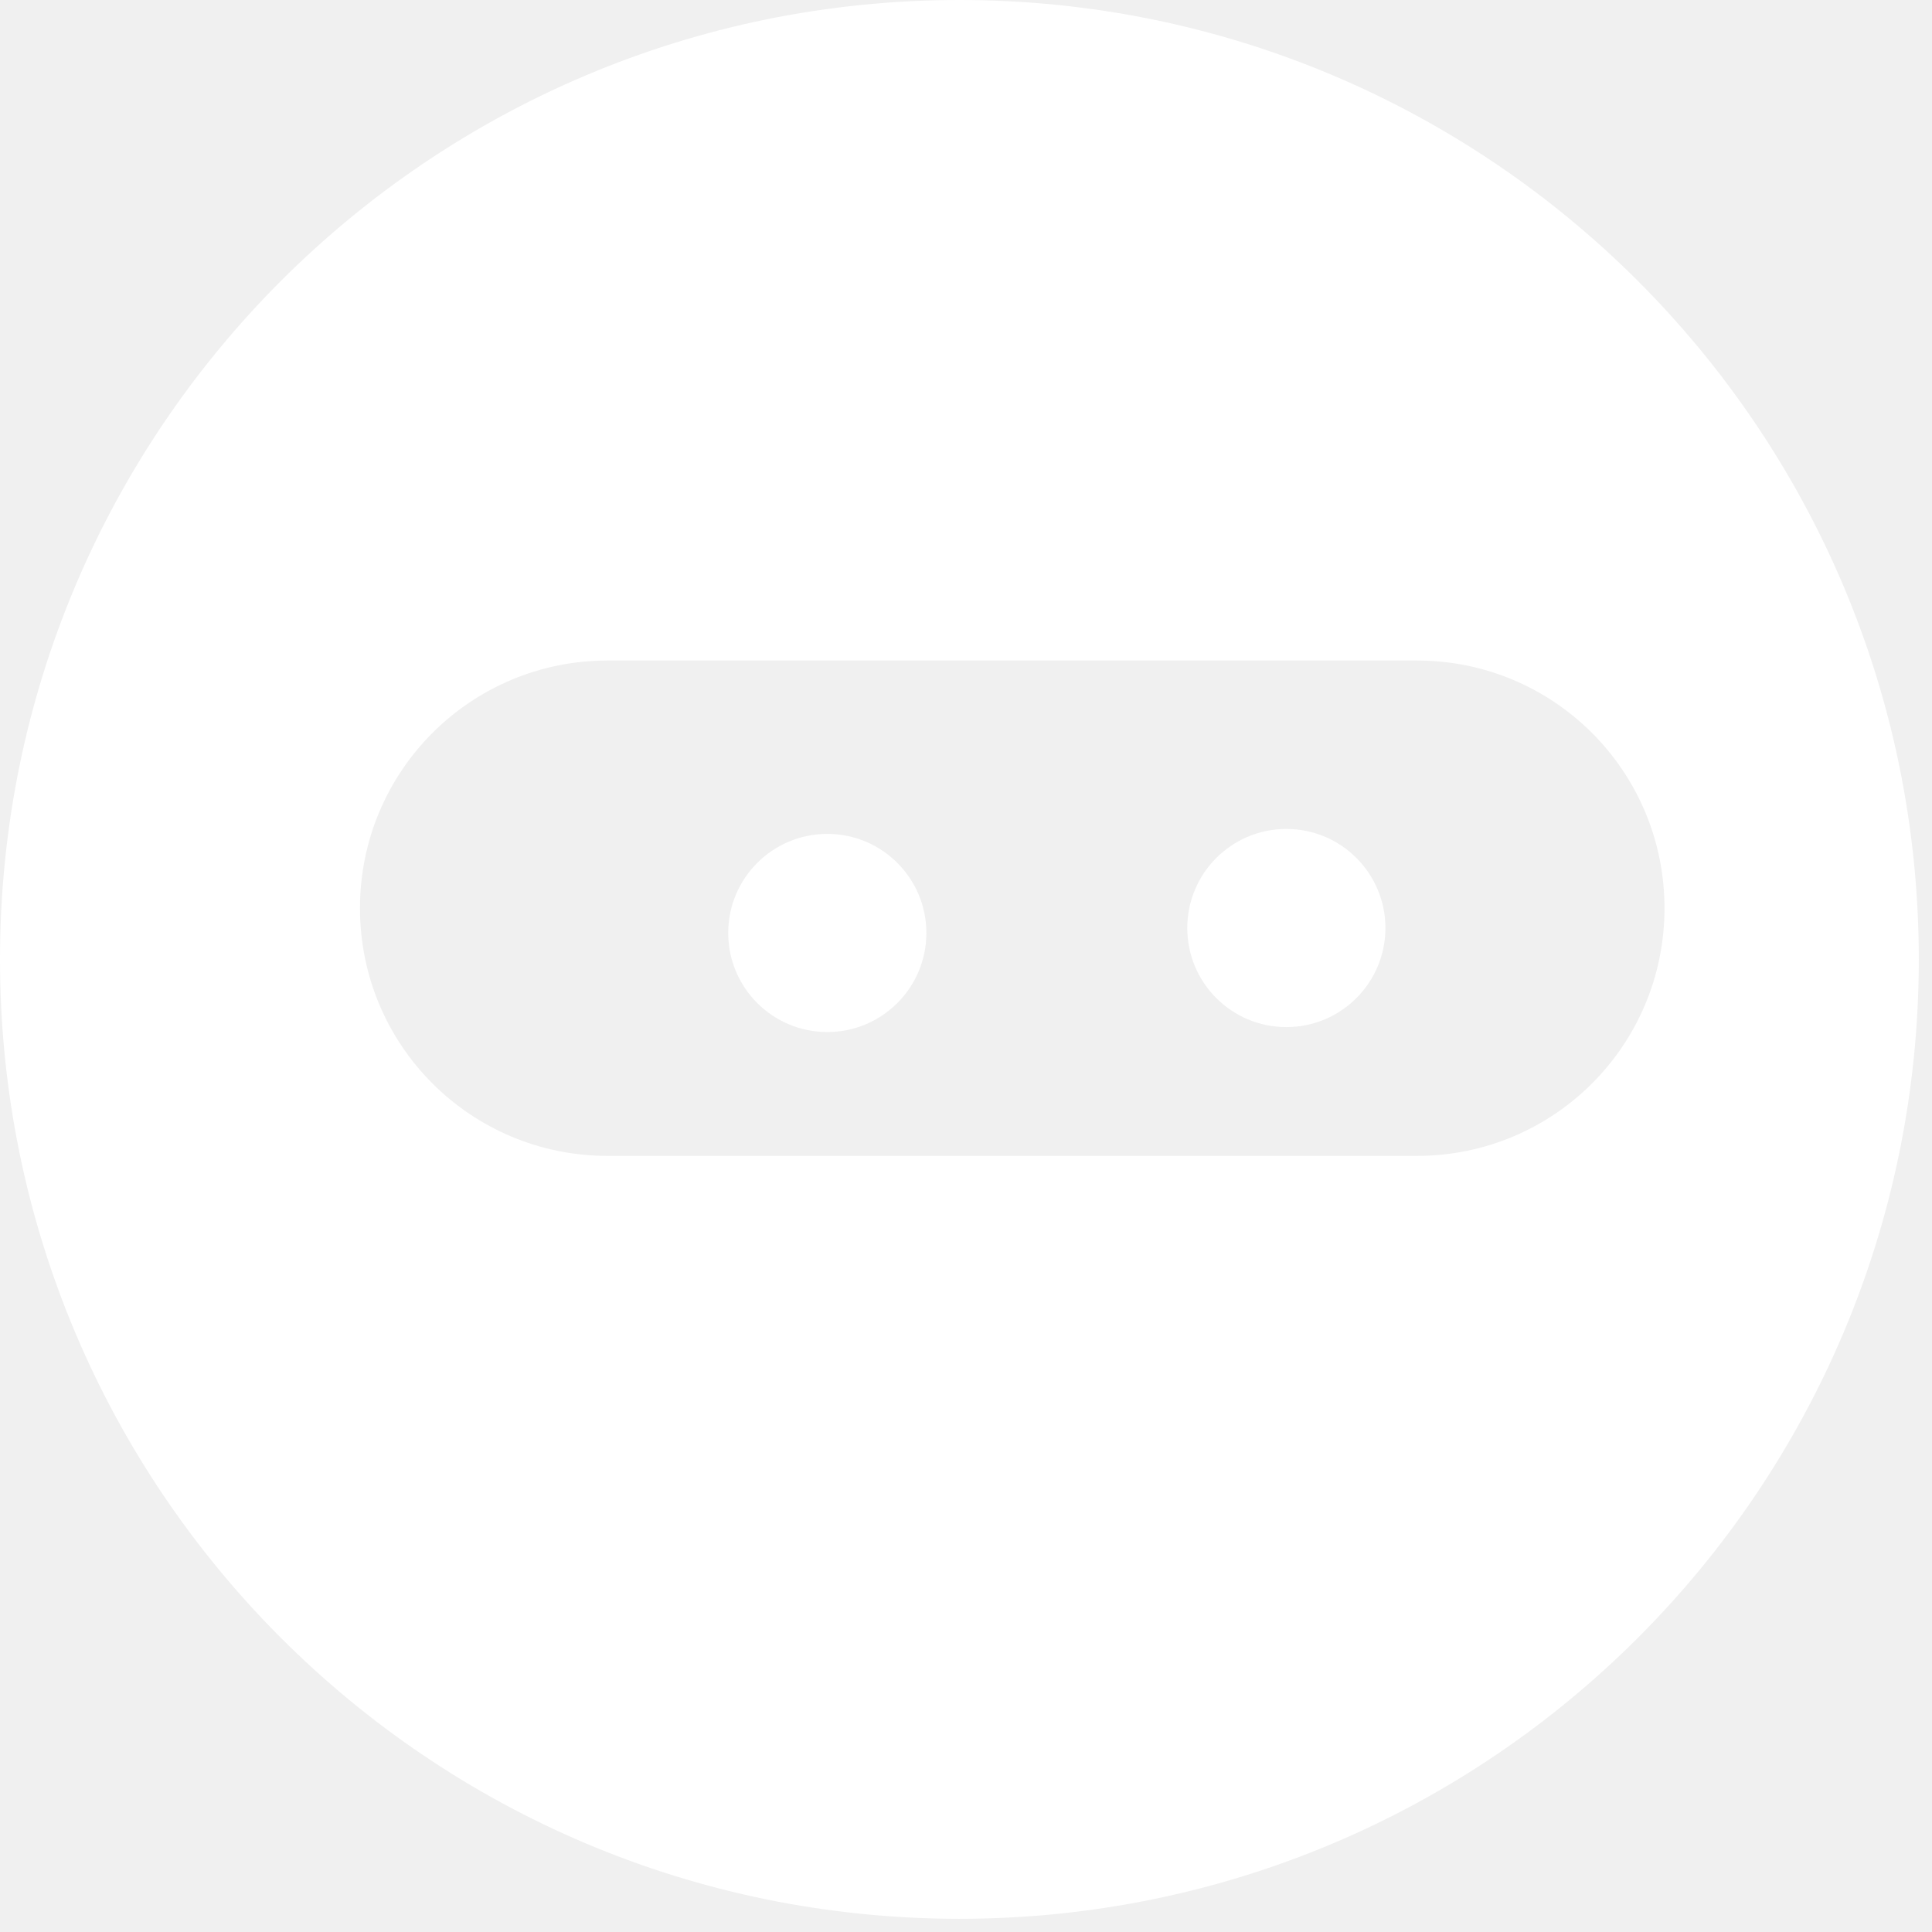
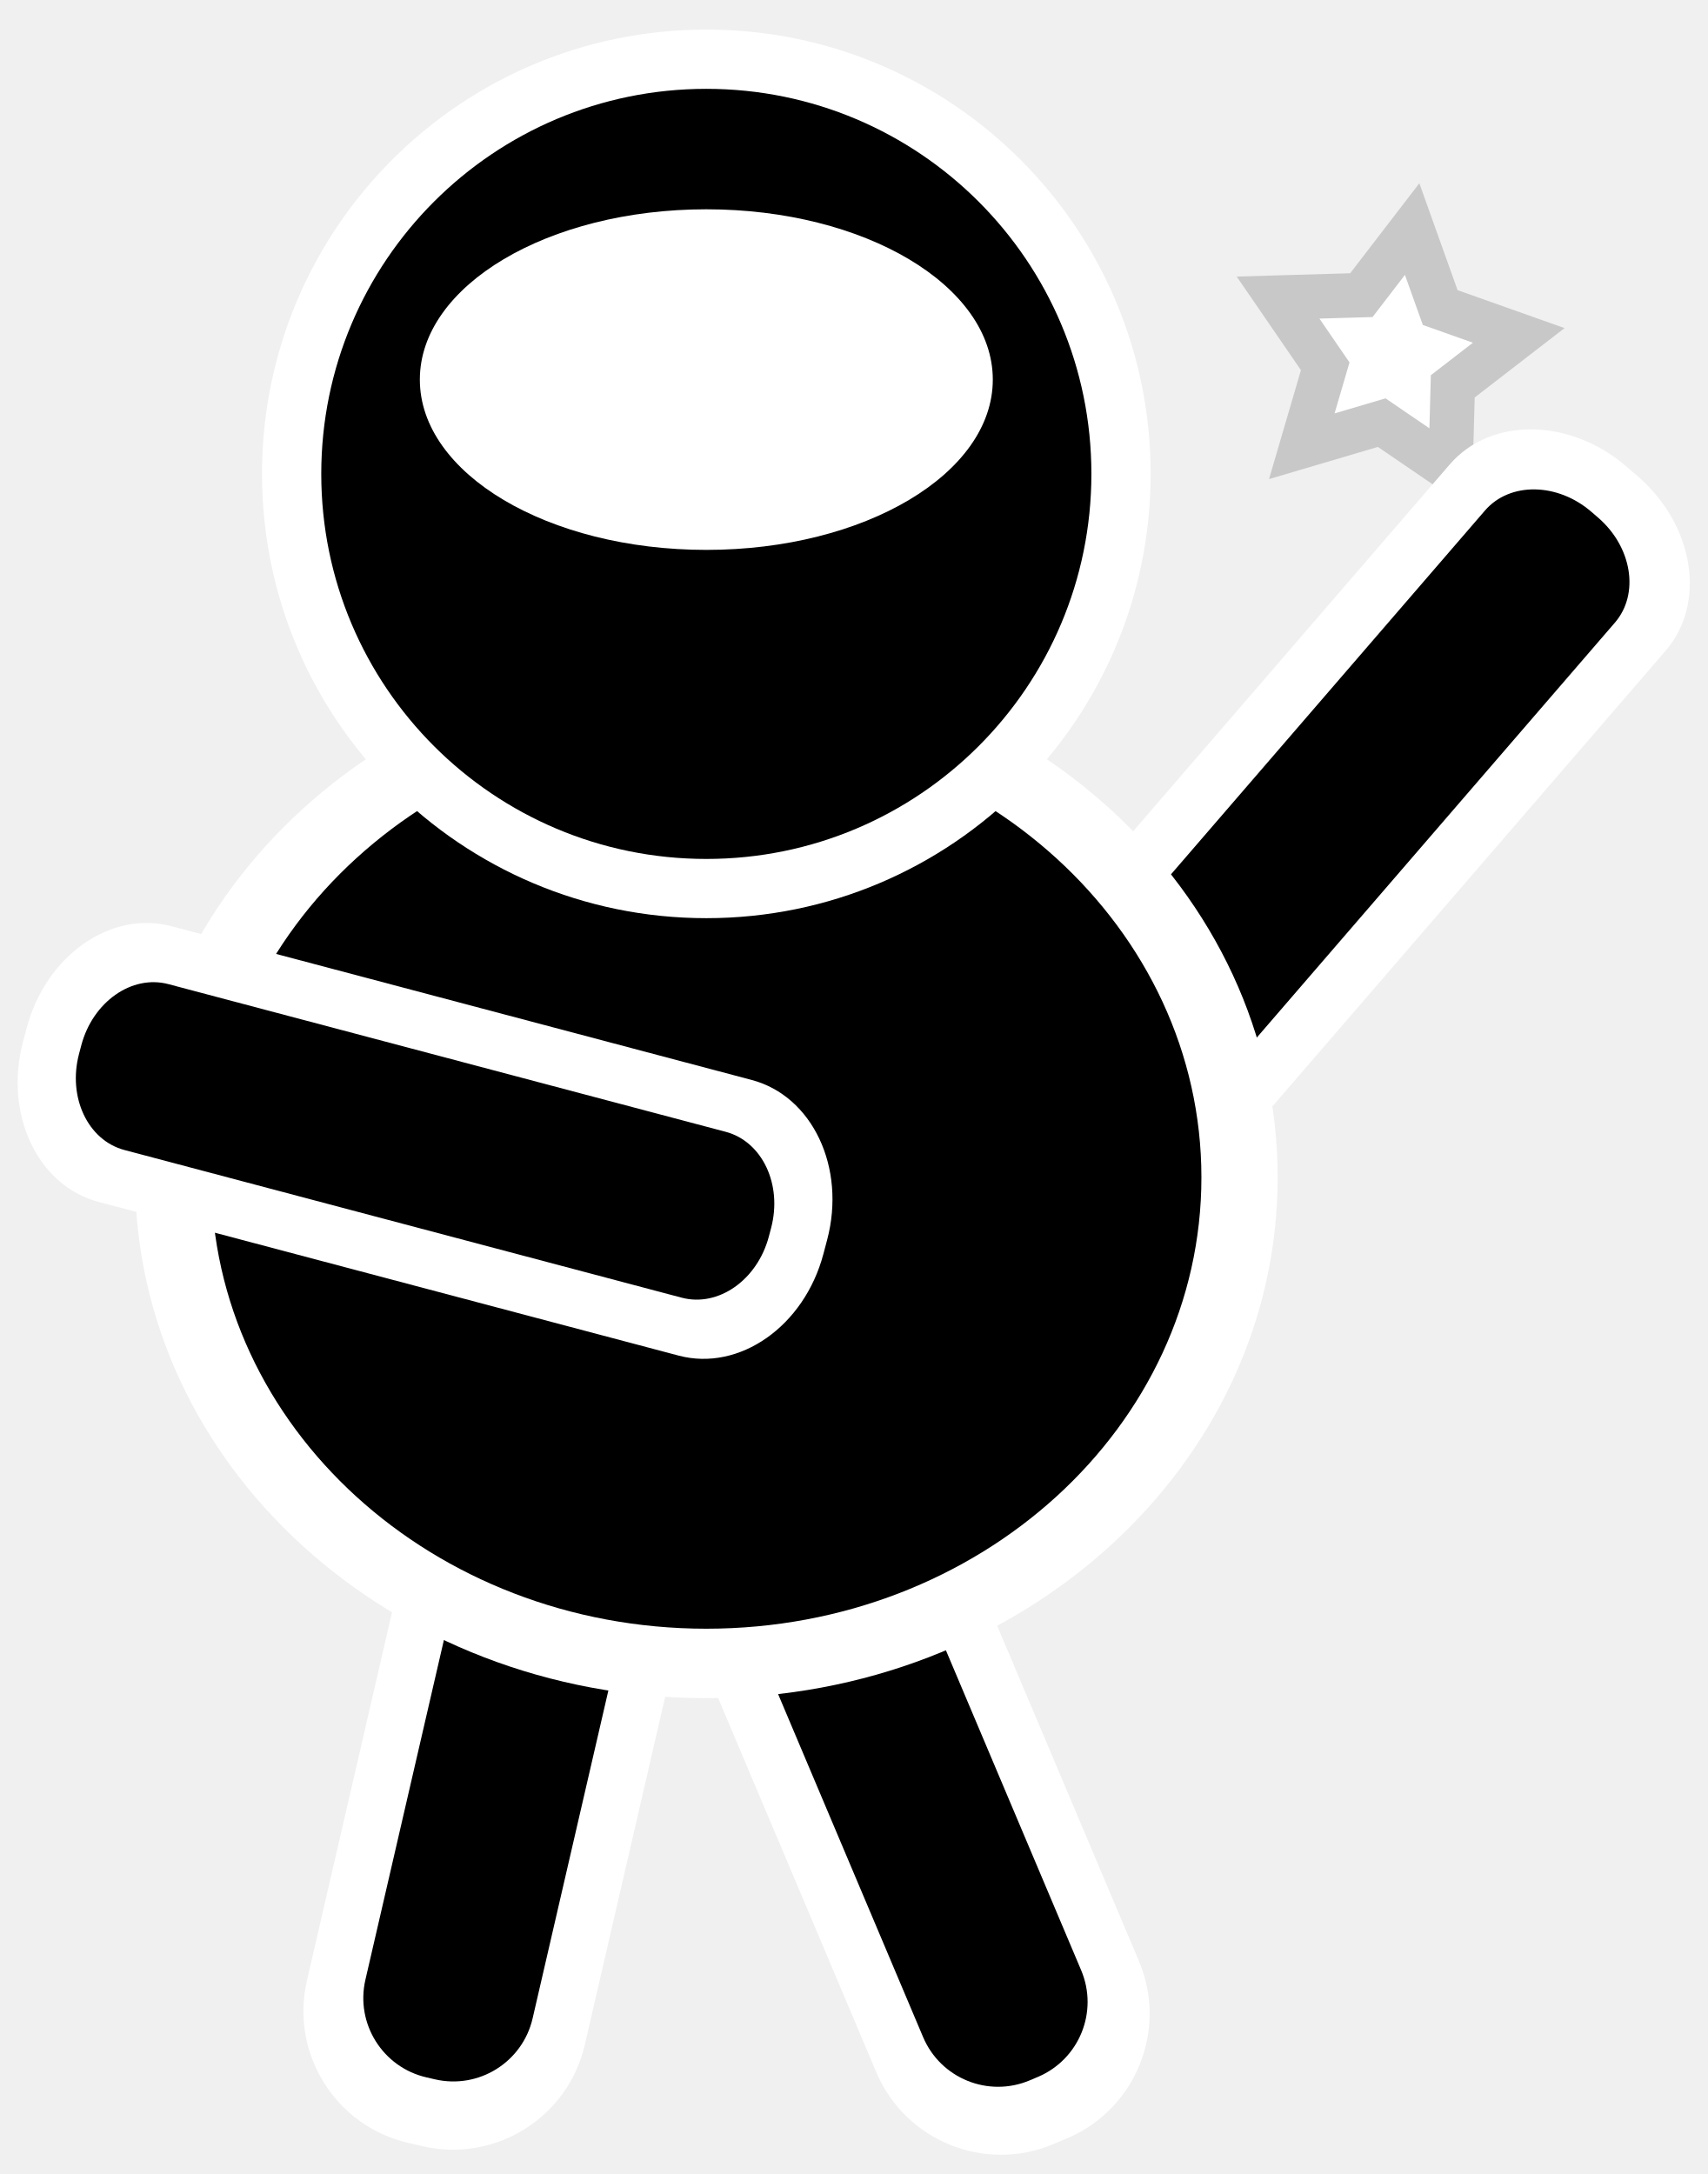
- <svg xmlns="http://www.w3.org/2000/svg" width="117px" height="117px" viewBox="0 0 117 117" version="1.1">
-   <defs />
-   <g id="Page-1" stroke="none" stroke-width="1" fill="none" fill-rule="evenodd">
-     <g id="Group" fill-rule="nonzero" fill="#FFFFFF">
-       <path d="M58.1,0 C26,0 0,26 0,58.1 C0,90.2 26,116.2 58.1,116.2 C90.2,116.2 116.2,90.2 116.2,58.1 C116.2,26 90.2,0 58.1,0 Z M85.8,70 L36.8,70 C28.5,70 21.8,63.3 21.8,55 C21.8,46.7 28.5,40 36.8,40 L85.8,40 C94.1,40 100.8,46.7 100.8,55 C100.8,63.3 94.1,70 85.8,70 Z" id="Shape" />
-       <circle id="Oval" cx="50.1" cy="56.5" r="6" />
-       <circle id="Oval" cx="77.9" cy="56.2" r="6" />
+ <svg xmlns="http://www.w3.org/2000/svg" viewBox="0 0 576.477 733.999">
+   <g transform="translate(-102.97 -414.65)">
+     <path transform="matrix(.98376 .17947 -.17947 .98376 35.251 -468.83)" d="m735.39 925.08-25.702-11.437-25.11 12.683 2.935-27.978-19.822-19.962 27.516-5.855 12.86-25.02 14.071 24.36 27.77 4.498-18.819 20.91 4.303 27.801z" fill="white" stroke="#c8c8c8" stroke-width="15" />
+     <g transform="matrix(.55004 -.63736 .75706 .65334 -612.59 806.82)" stroke="none">
+       <path d="m906.08 758.49h240.7a45.671 45.671 0 0 1 45.671 45.671v4.937a45.671 45.671 0 0 1 -45.671 45.671h-240.7a45.671 45.671 0 0 1 -45.671 -45.671v-4.937a45.671 45.671 0 0 1 45.671 -45.671" fill="white" stroke-width="12.961" />
+       <path d="m910.84 777.66h231.19a27.484 27.484 0 0 1 27.484 27.484v2.971a27.484 27.484 0 0 1 -27.484 27.484h-231.19a27.484 27.484 0 0 1 -27.484 -27.484v-2.971a27.484 27.484 0 0 1 27.484 -27.484" stroke-width="9.334" />
+     </g>
+     <g transform="matrix(-.2251 .97434 .97434 .2251 -274.3 -204.72)" stroke="none">
+       <path d="m906.08 758.49h240.7a45.671 45.671 0 0 1 45.671 45.671v4.937a45.671 45.671 0 0 1 -45.671 45.671h-240.7a45.671 45.671 0 0 1 -45.671 -45.671v-4.937a45.671 45.671 0 0 1 45.671 -45.671" fill="white" stroke-width="12.961" />
+       <path d="m910.84 777.66h231.19a27.484 27.484 0 0 1 27.484 27.484v2.971a27.484 27.484 0 0 1 -27.484 27.484h-231.19a27.484 27.484 0 0 1 -27.484 -27.484v-2.971a27.484 27.484 0 0 1 27.484 -27.484" stroke-width="9.334" />
+     </g>
+     <g transform="matrix(.38935 .92109 -.92109 .38935 739.62 -274.84)" stroke="none">
+       <path d="m906.08 758.49h240.7a45.671 45.671 0 0 1 45.671 45.671v4.937a45.671 45.671 0 0 1 -45.671 45.671h-240.7a45.671 45.671 0 0 1 -45.671 -45.671v-4.937a45.671 45.671 0 0 1 45.671 -45.671" fill="white" stroke-width="12.961" />
+       <path d="m910.84 777.66h231.19a27.484 27.484 0 0 1 27.484 27.484v2.971a27.484 27.484 0 0 1 -27.484 27.484h-231.19a27.484 27.484 0 0 1 -27.484 -27.484v-2.971a27.484 27.484 0 0 1 27.484 -27.484" stroke-width="9.334" />
+     </g>
+     <path transform="matrix(1.0075 0 0 .95401 -44.286 313.84)" d="m574.29 522.36c0 101.78-85.705 184.29-191.43 184.29s-191.43-82.508-191.43-184.29 85.706-184.29 191.43-184.29 191.43 82.508 191.43 184.29z" fill="white" stroke="none" stroke-width="25.043" />
+     <path transform="matrix(.87313 0 0 .82681 7.1428 380.28)" d="m574.29 522.36c0 101.78-85.705 184.29-191.43 184.29s-191.43-82.508-191.43-184.29 85.706-184.29 191.43-184.29 191.43 82.508 191.43 184.29z" />
+     <g transform="translate(0,18)">
+       <path transform="matrix(.78358 0 0 .81395 41.429 131.47)" d="m574.29 522.36c0 101.78-85.705 184.29-191.43 184.29s-191.43-82.508-191.43-184.29 85.706-184.29 191.43-184.29 191.43 82.508 191.43 184.29z" fill="white" stroke="none" stroke-width="25.043" />
+       <path transform="matrix(.6791 0 0 .70543 81.429 188.16)" d="m574.29 522.36c0 101.78-85.705 184.29-191.43 184.29s-191.43-82.508-191.43-184.29 85.706-184.29 191.43-184.29 191.43 82.508 191.43 184.29z" />
+       <path transform="matrix(1.1676 0 0 1.1676 -69.611 -87.957)" d="m434.87 524.81c0 27.197-37.085 49.245-82.833 49.245s-82.833-22.048-82.833-49.245 37.085-49.245 82.833-49.245 82.833 22.048 82.833 49.245z" fill="white" stroke="none" stroke-width="10" />
+       <path d="m266.86 524.81h58.084" fill="white" stroke="none" stroke-width="15" />
+       <path d="m357.91 524.81h58.084" fill="white" stroke="none" stroke-width="15" />
+     </g>
+     <g transform="matrix(.8138 .21566 -.25616 .96664 -382.21 -201.23)" stroke="none">
+       <path d="m906.08 758.49h240.7a45.671 45.671 0 0 1 45.671 45.671v4.937a45.671 45.671 0 0 1 -45.671 45.671h-240.7a45.671 45.671 0 0 1 -45.671 -45.671v-4.937a45.671 45.671 0 0 1 45.671 -45.671" fill="white" stroke-width="12.961" />
+       <path d="m910.84 777.66h231.19a27.484 27.484 0 0 1 27.484 27.484v2.971a27.484 27.484 0 0 1 -27.484 27.484h-231.19a27.484 27.484 0 0 1 -27.484 -27.484v-2.971a27.484 27.484 0 0 1 27.484 -27.484" stroke-width="9.334" />
    </g>
  </g>
</svg>
